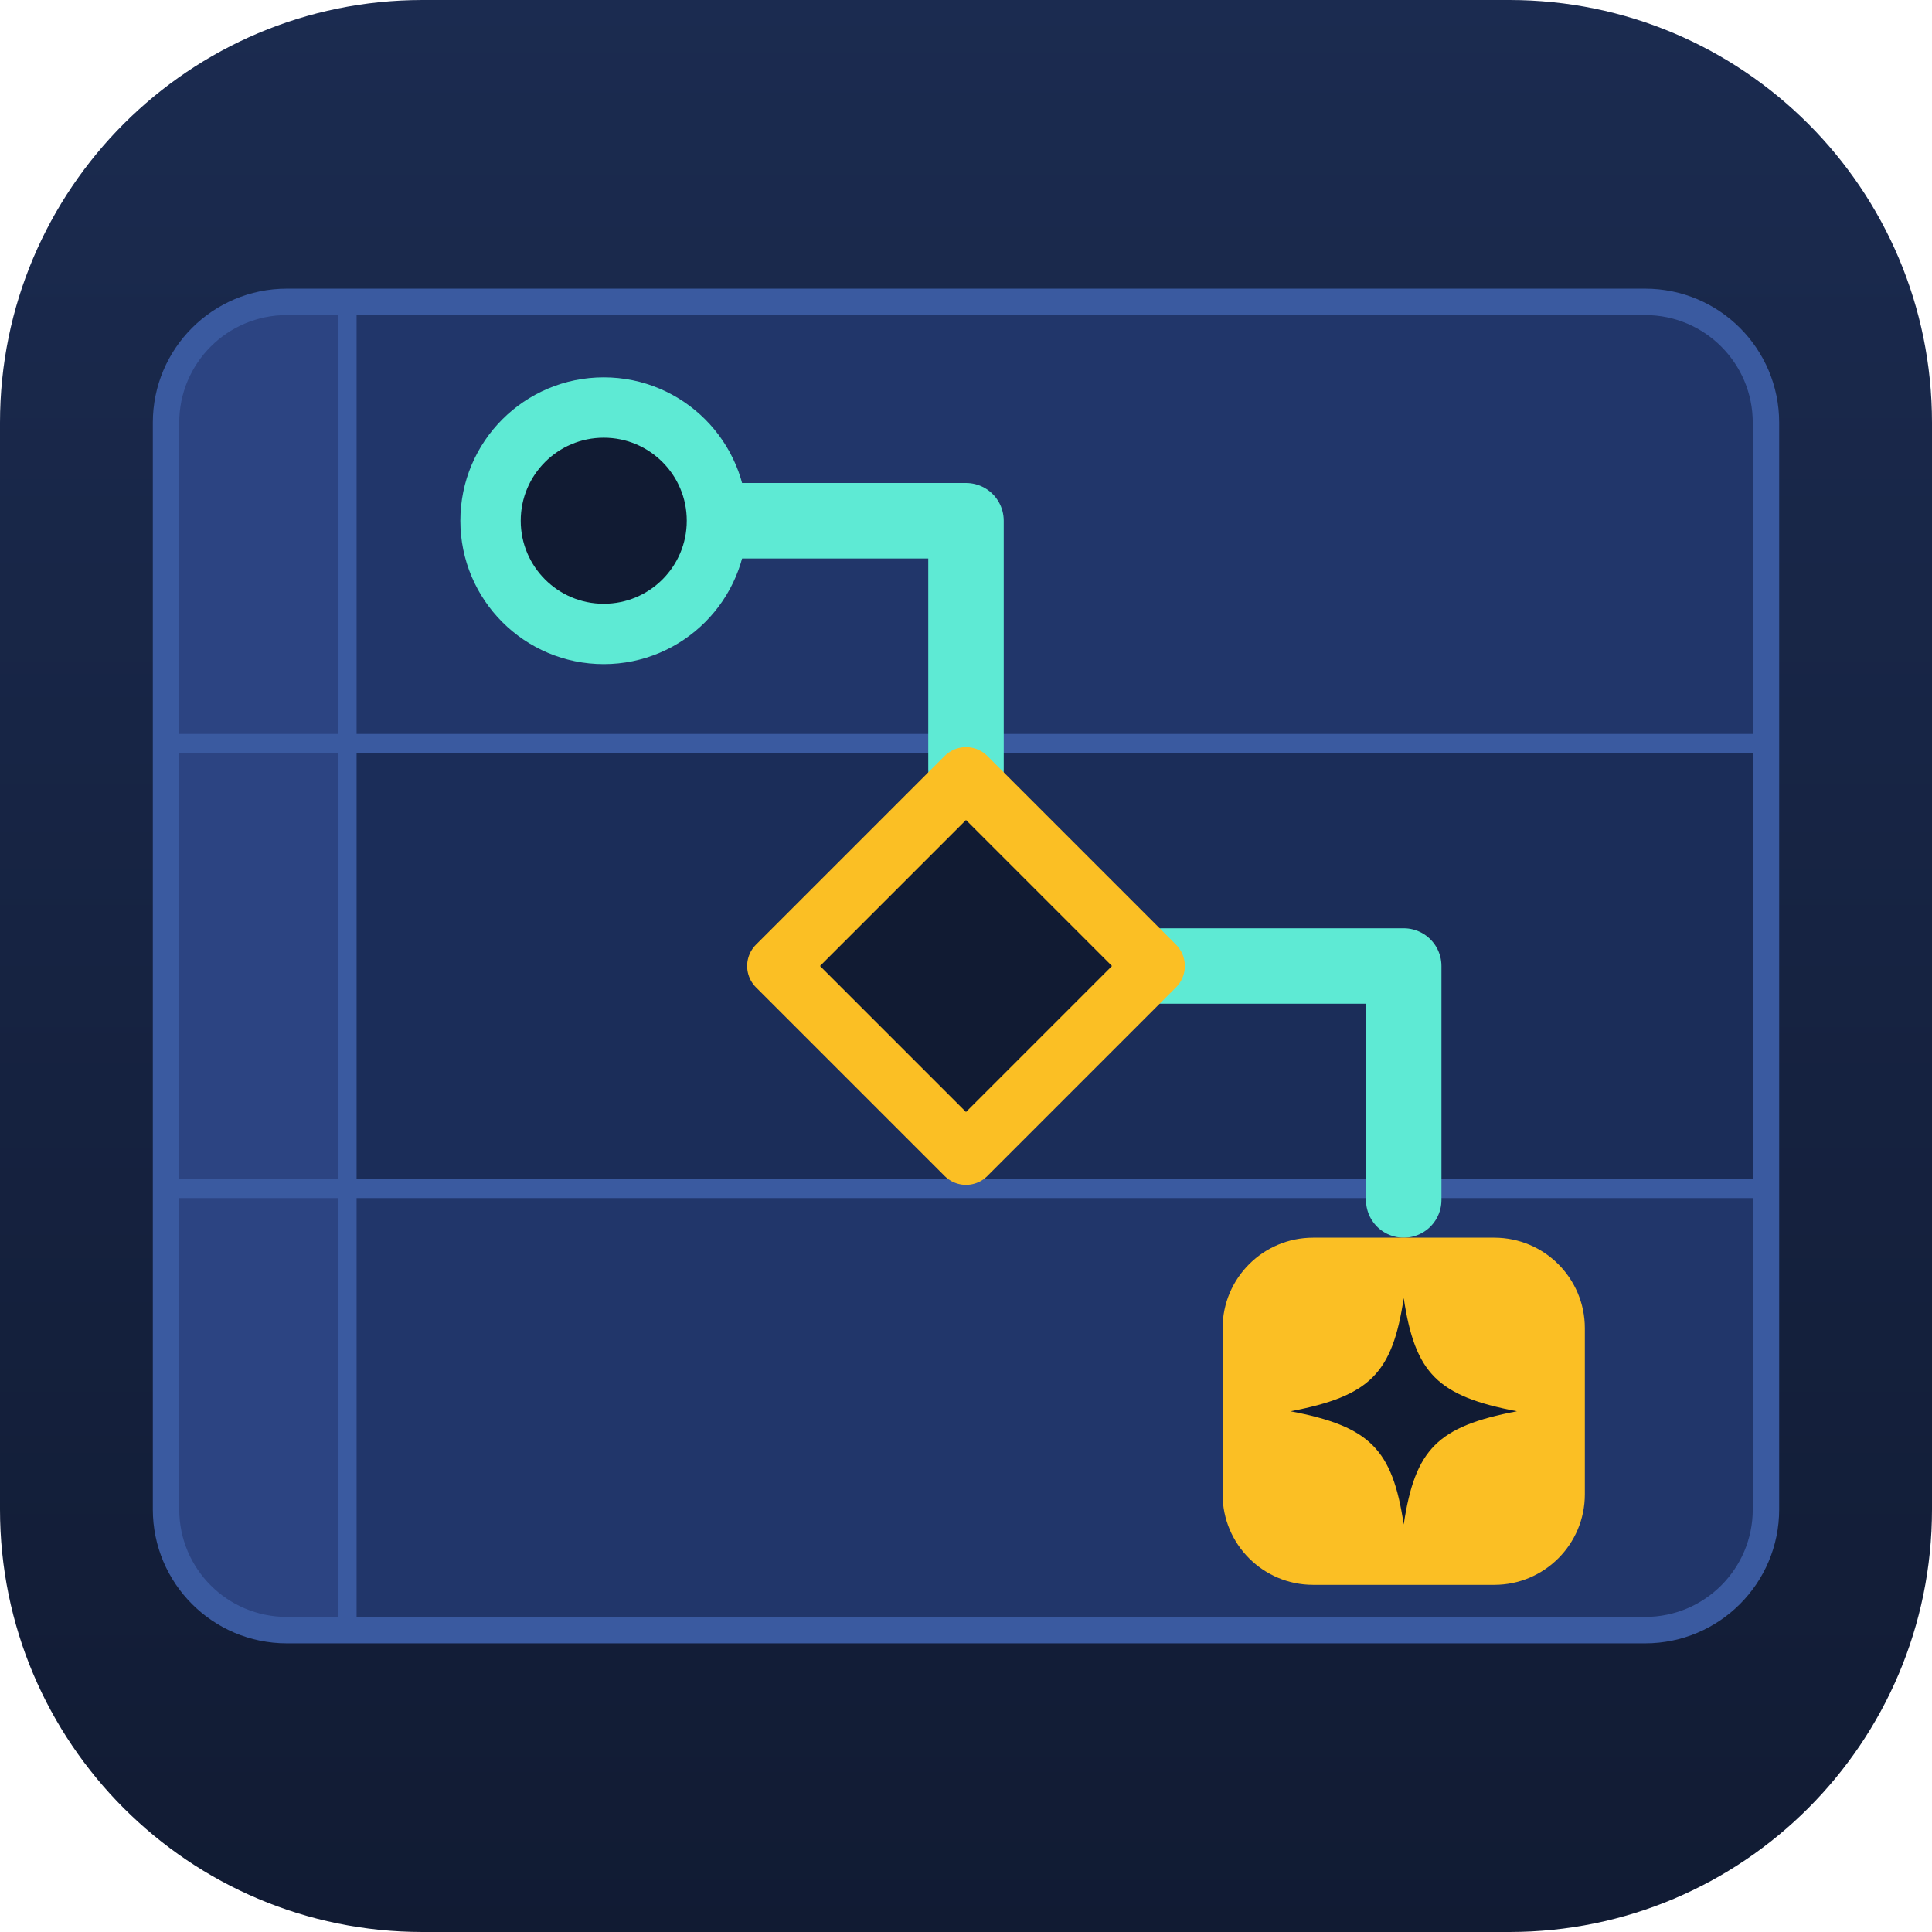
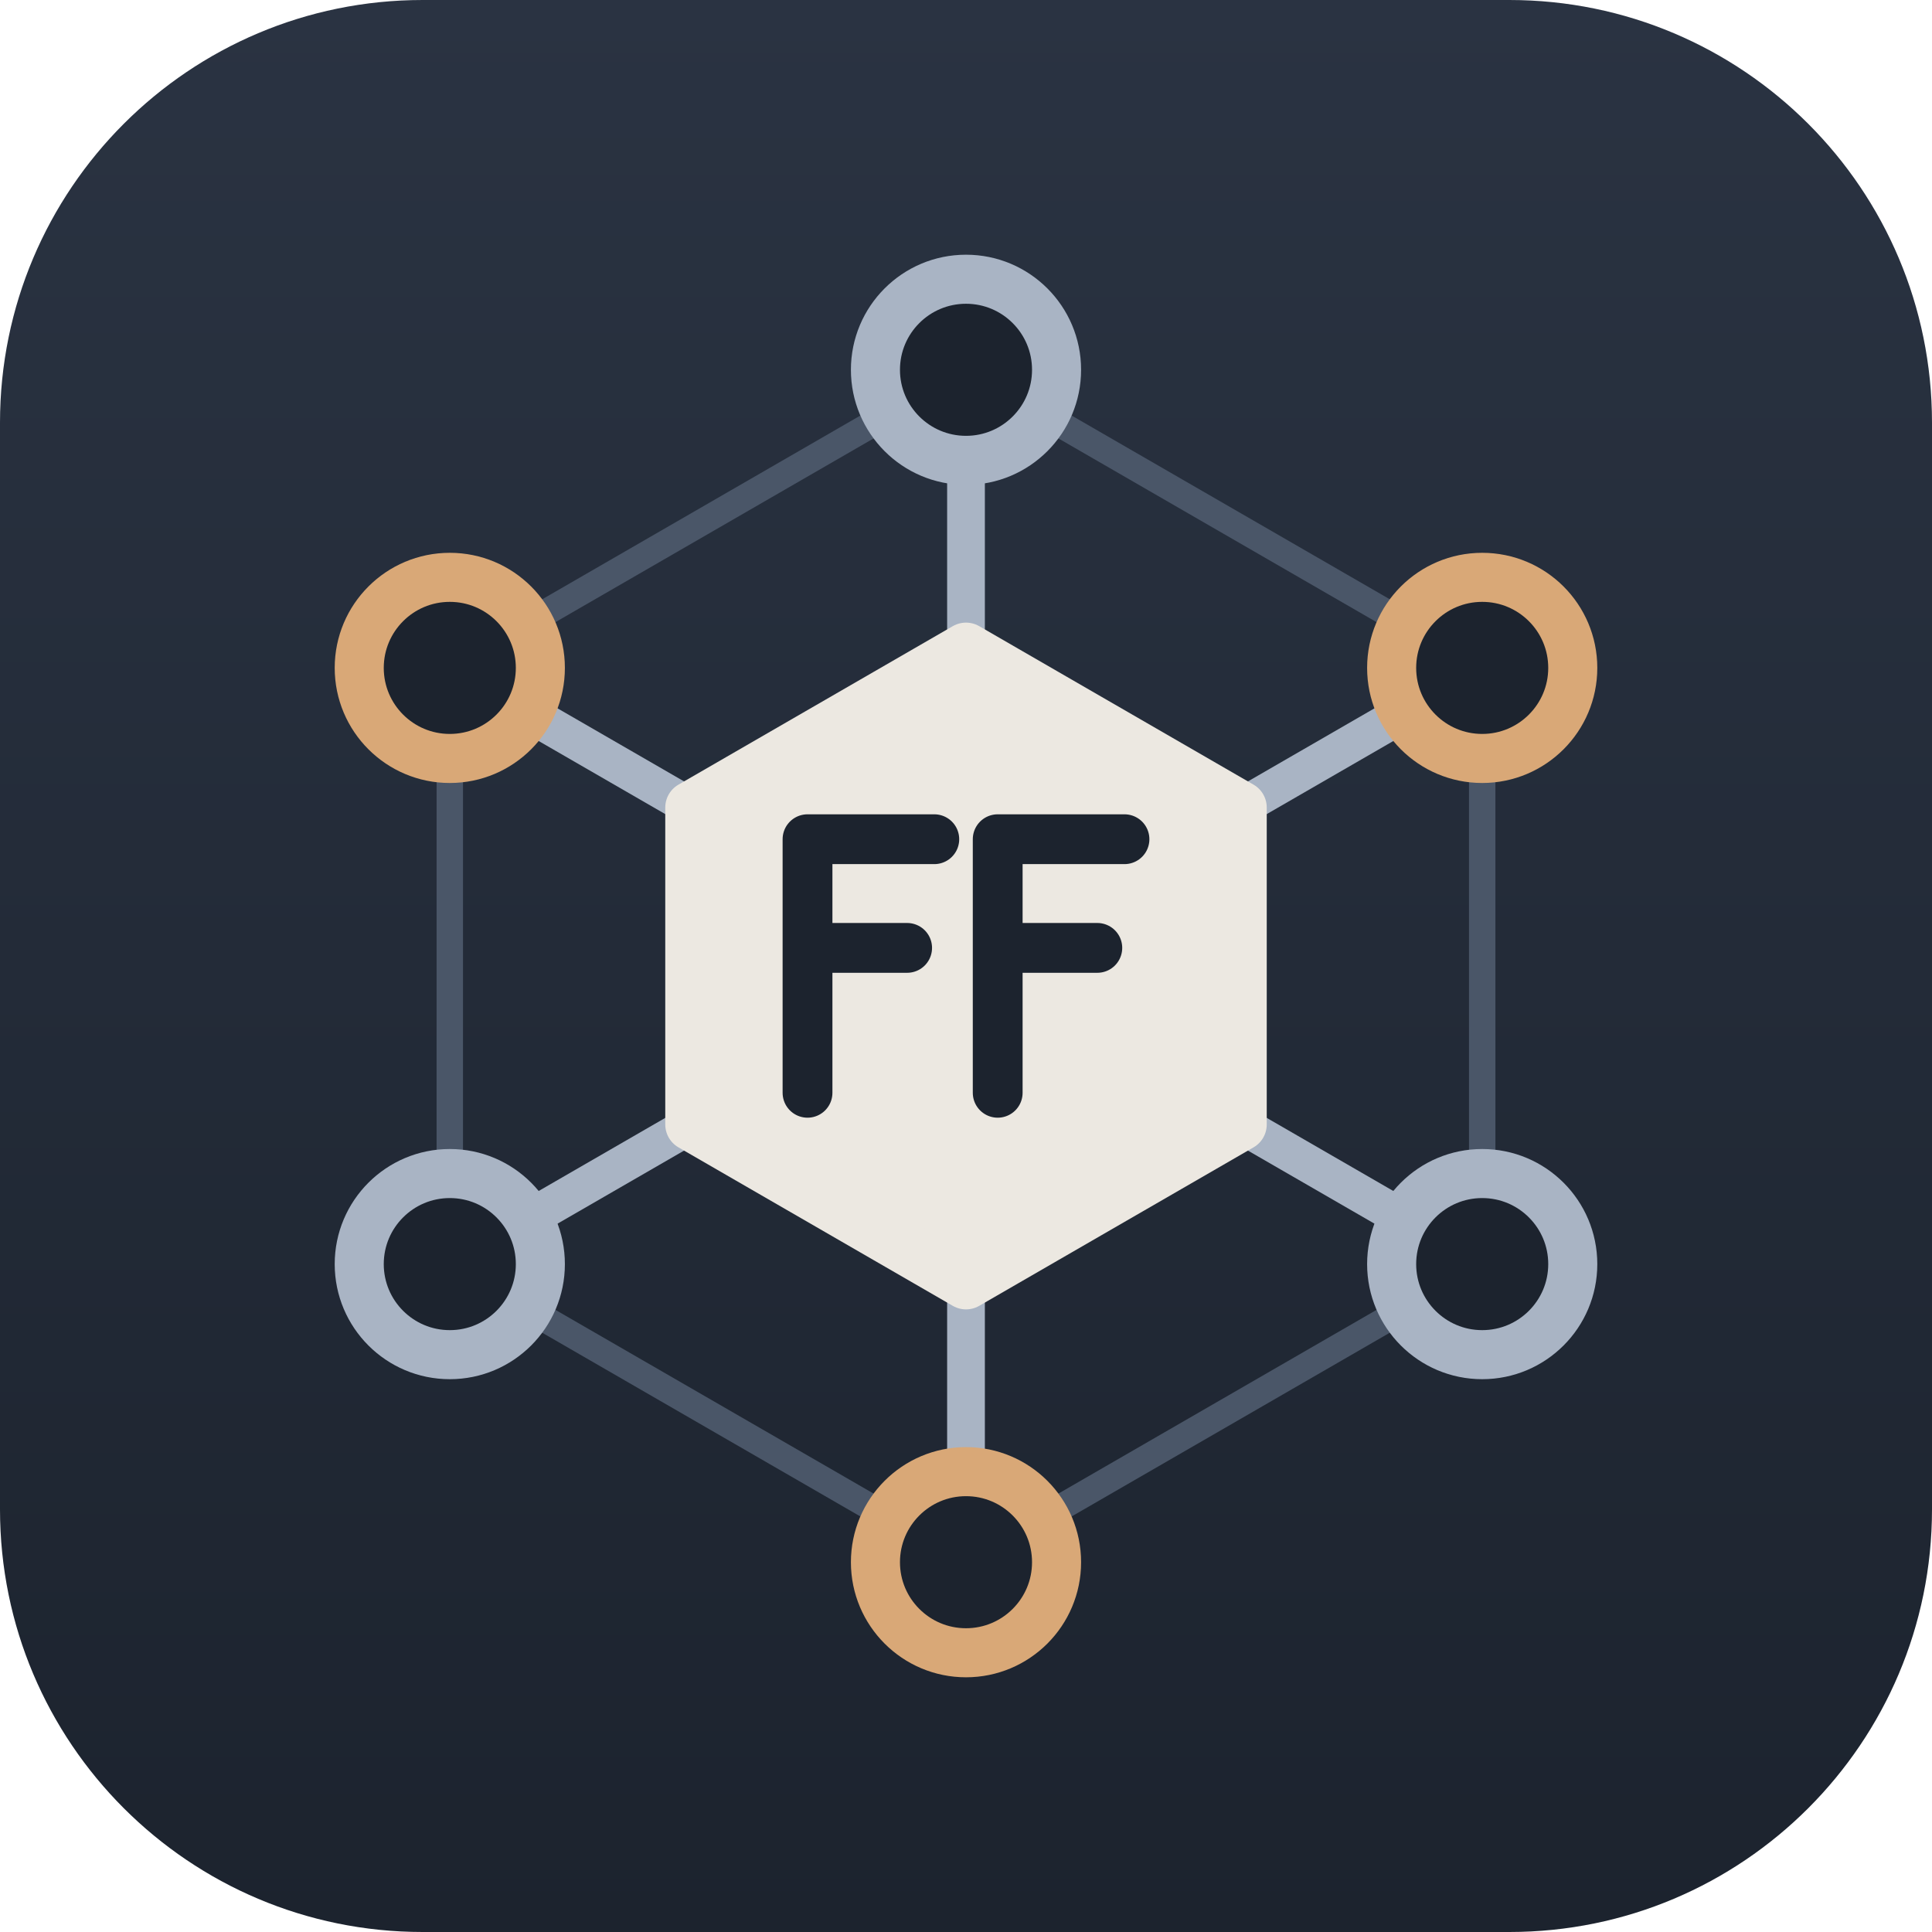
- <svg xmlns="http://www.w3.org/2000/svg" viewBox="0 0 512 512" role="img" aria-labelledby="t">
+ <svg xmlns="http://www.w3.org/2000/svg" viewBox="0 0 512 512" role="img">
  <defs>
    <linearGradient id="bg" x1="0" y1="0" x2="0" y2="1">
-       <stop offset="0" stop-color="#1B2B50" />
-       <stop offset="1" stop-color="#111B33" />
+       <stop offset="0" stop-color="#2A3342" />
+       <stop offset="1" stop-color="#1C232E" />
    </linearGradient>
-     <clipPath id="pool">
-       <rect x="44" y="80" width="424" height="352" rx="32" />
-     </clipPath>
  </defs>
  <rect width="512" height="512" rx="112" fill="url(#bg)" />
-   <g clip-path="url(#pool)">
-     <rect x="44" y="80" width="424" height="117" fill="#21366A" />
-     <rect x="44" y="197" width="424" height="118" fill="#1B2D59" />
-     <rect x="44" y="315" width="424" height="117" fill="#21366A" />
-     <rect x="44" y="80" width="48" height="352" fill="#2C4482" />
+   <g stroke="#4A5668" stroke-width="7">
+     <polygon points="392.8,335.0 256.0,414.0 119.2,335.0 119.2,177.0 256.0,98.0 392.8,177.0" fill="none" />
  </g>
-   <g stroke="#3A5AA0" stroke-width="5">
-     <line x1="44" y1="197" x2="468" y2="197" />
-     <line x1="44" y1="315" x2="468" y2="315" />
-     <line x1="92" y1="80" x2="92" y2="432" />
+   <g stroke="#A9B4C4" stroke-width="10" stroke-linecap="round">
+     <line x1="256" y1="256" x2="392.8" y2="335.0" />
+     <line x1="256" y1="256" x2="256.0" y2="414.0" />
+     <line x1="256" y1="256" x2="119.2" y2="335.0" />
+     <line x1="256" y1="256" x2="119.2" y2="177.0" />
+     <line x1="256" y1="256" x2="256.0" y2="98.0" />
+     <line x1="256" y1="256" x2="392.8" y2="177.0" />
  </g>
-   <rect x="44" y="80" width="424" height="352" rx="32" fill="none" stroke="#3A5AA0" stroke-width="7" />
-   <g fill="none" stroke="#5EEAD4" stroke-width="20" stroke-linecap="round" stroke-linejoin="round">
-     <path d="M194 138 H256 V204" />
-     <path d="M308 256 H372 V318" />
+   <circle cx="392.8" cy="335.0" r="24" fill="#1C232E" stroke="#A9B4C4" stroke-width="13" />
+   <circle cx="256.0" cy="414.0" r="24" fill="#1C232E" stroke="#D9A877" stroke-width="13" />
+   <circle cx="119.2" cy="335.0" r="24" fill="#1C232E" stroke="#A9B4C4" stroke-width="13" />
+   <circle cx="119.2" cy="177.0" r="24" fill="#1C232E" stroke="#D9A877" stroke-width="13" />
+   <circle cx="256.0" cy="98.0" r="24" fill="#1C232E" stroke="#A9B4C4" stroke-width="13" />
+   <circle cx="392.8" cy="177.0" r="24" fill="#1C232E" stroke="#D9A877" stroke-width="13" />
+   <polygon points="328.7,298.0 256.0,340.0 183.3,298.0 183.3,214.0 256.0,172.0 328.7,214.0" fill="#ECE8E1" stroke="#ECE8E1" stroke-width="14" stroke-linejoin="round" />
+   <g transform="translate(256 256) scale(1.2) translate(-256 -256)" fill="none" stroke="#1C232E" stroke-width="11" stroke-linecap="round" stroke-linejoin="round">
+     <path d="M221 284V228H249M221 252H243" />
+     <path d="M263 284V228H291M263 252H285" />
  </g>
-   <circle cx="160" cy="138" r="30" fill="#111B33" stroke="#5EEAD4" stroke-width="16" />
-   <path d="M256 206 L306 256 L256 306 L206 256 Z" fill="#111B33" stroke="#FBBF24" stroke-width="16" stroke-linejoin="round" />
-   <rect x="324" y="328" width="96" height="92" rx="24" fill="#FBBF24" />
-   <path d="M372 344 C375 364 381 370 402 374 C381 378 375 384 372 404 C369 384 363 378 342 374 C363 370 369 364 372 344 Z" fill="#111B33" />
</svg>
